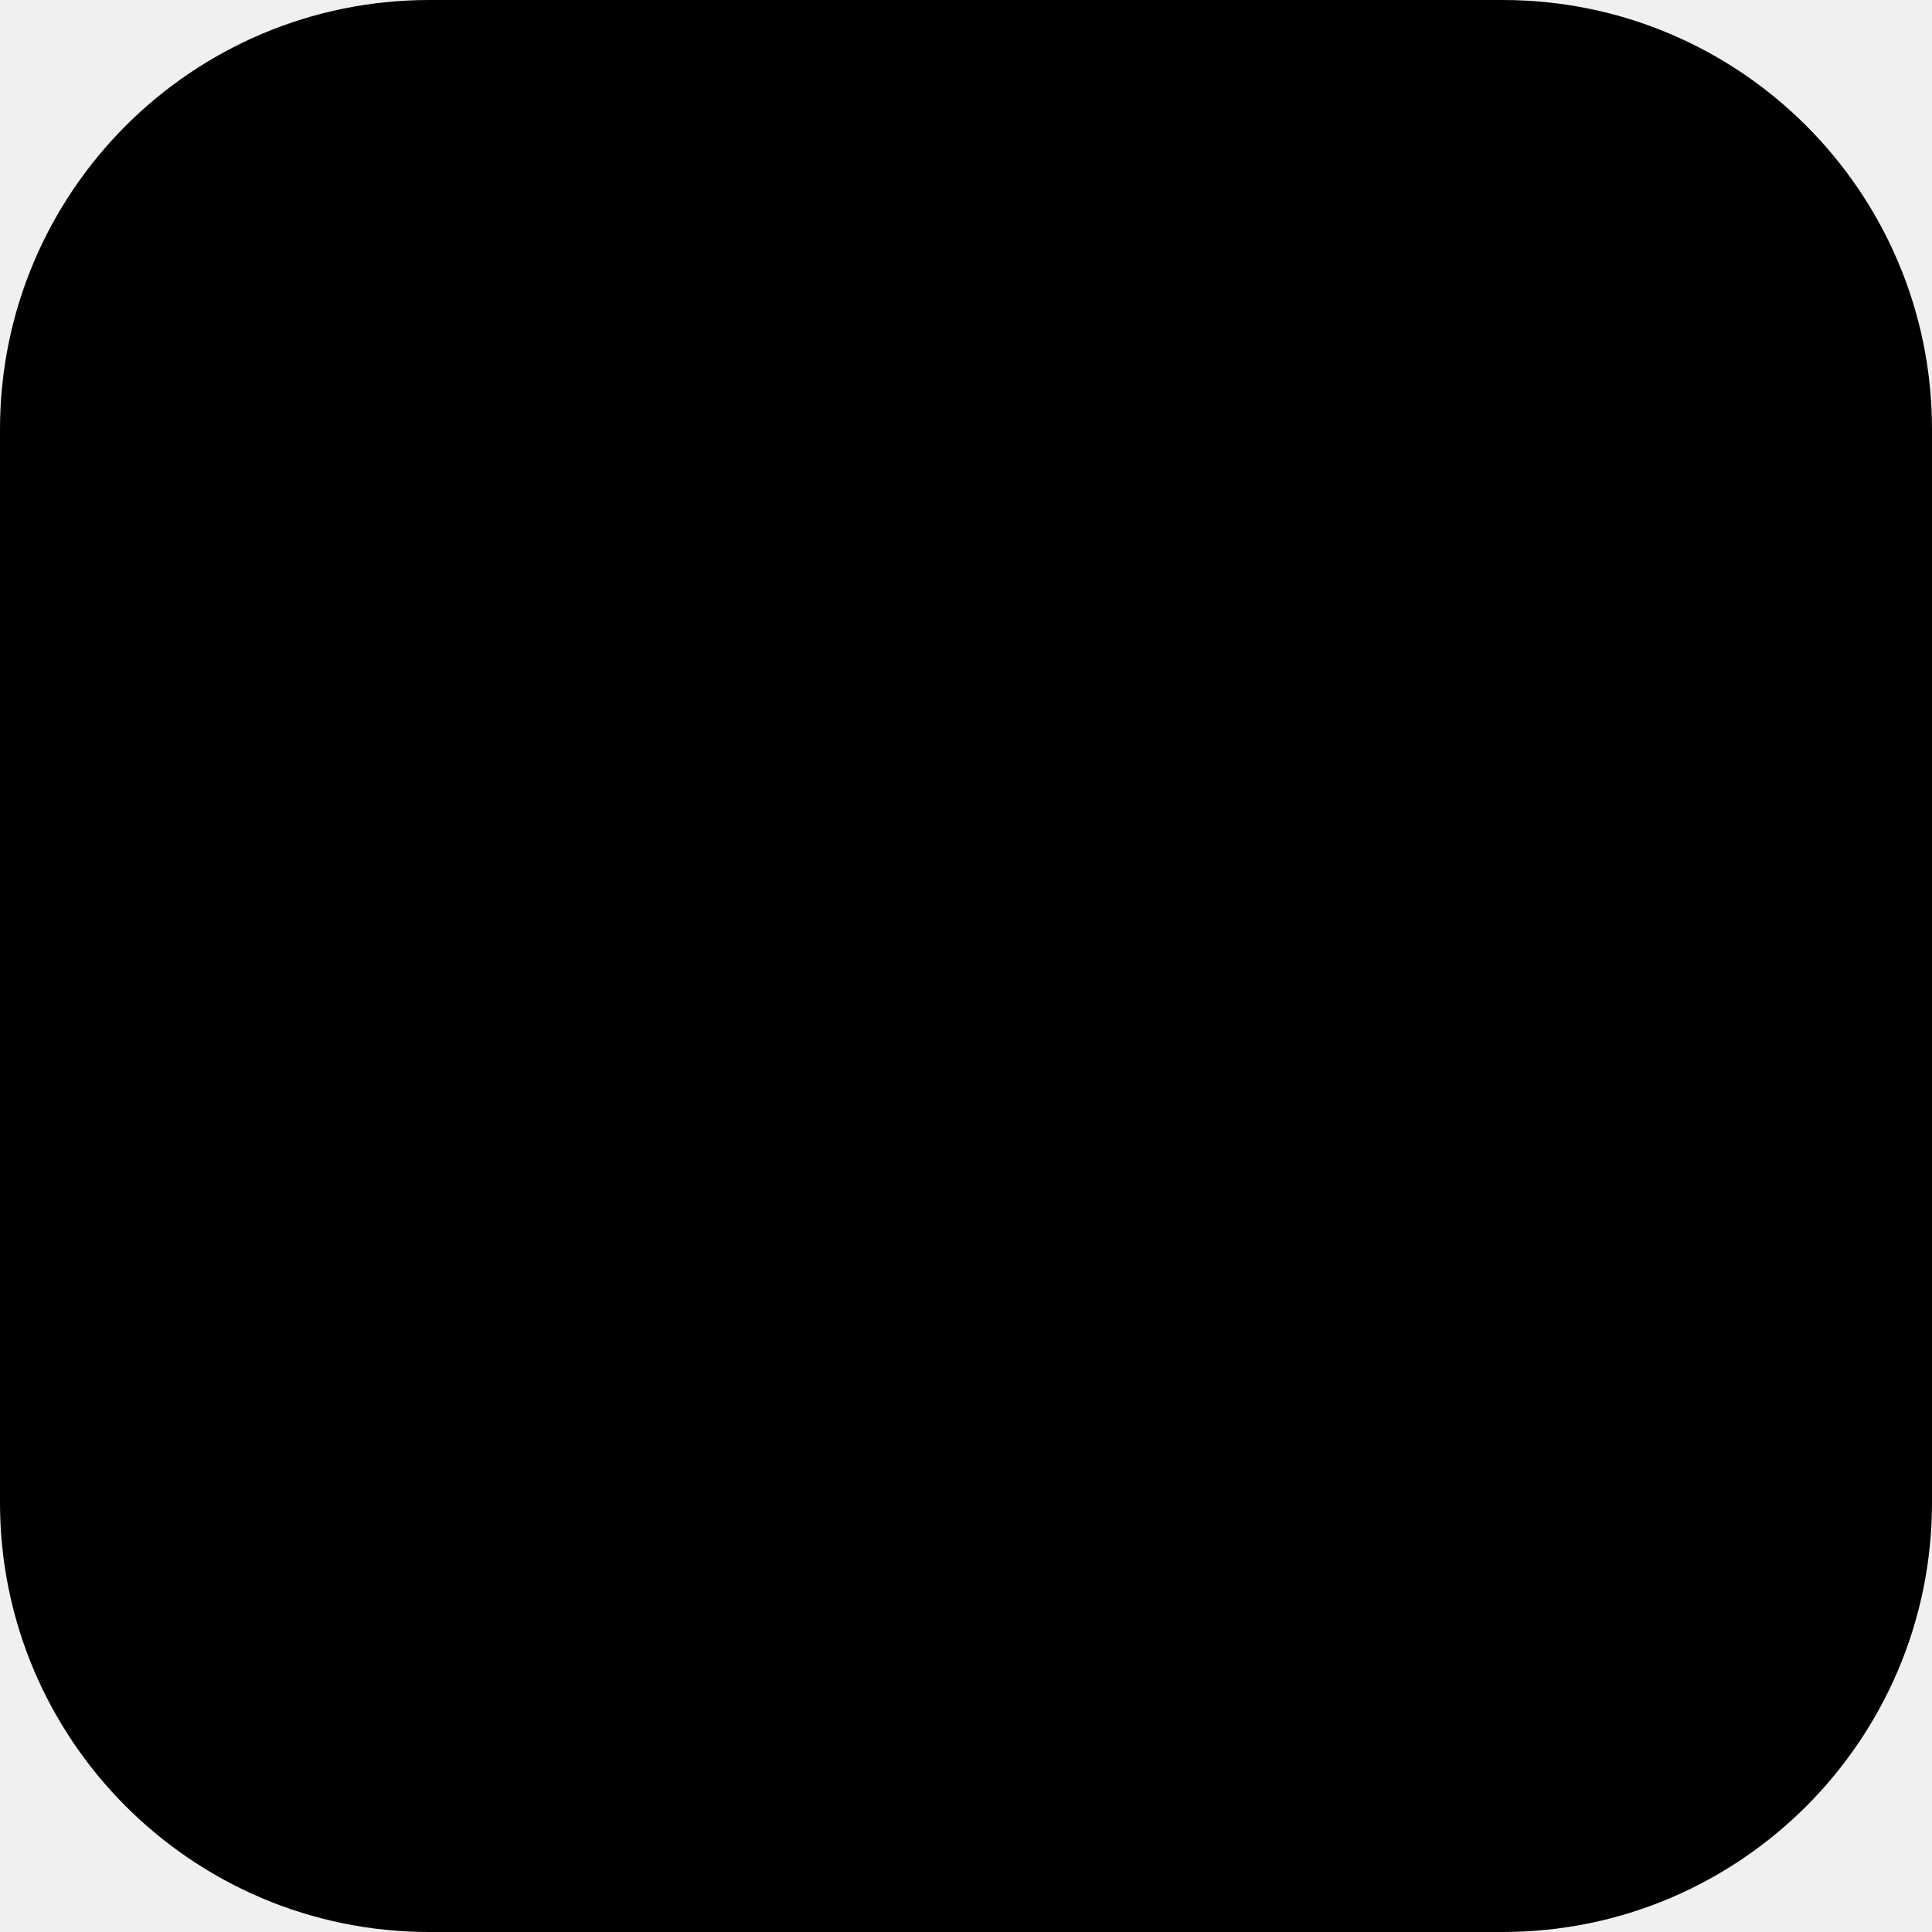
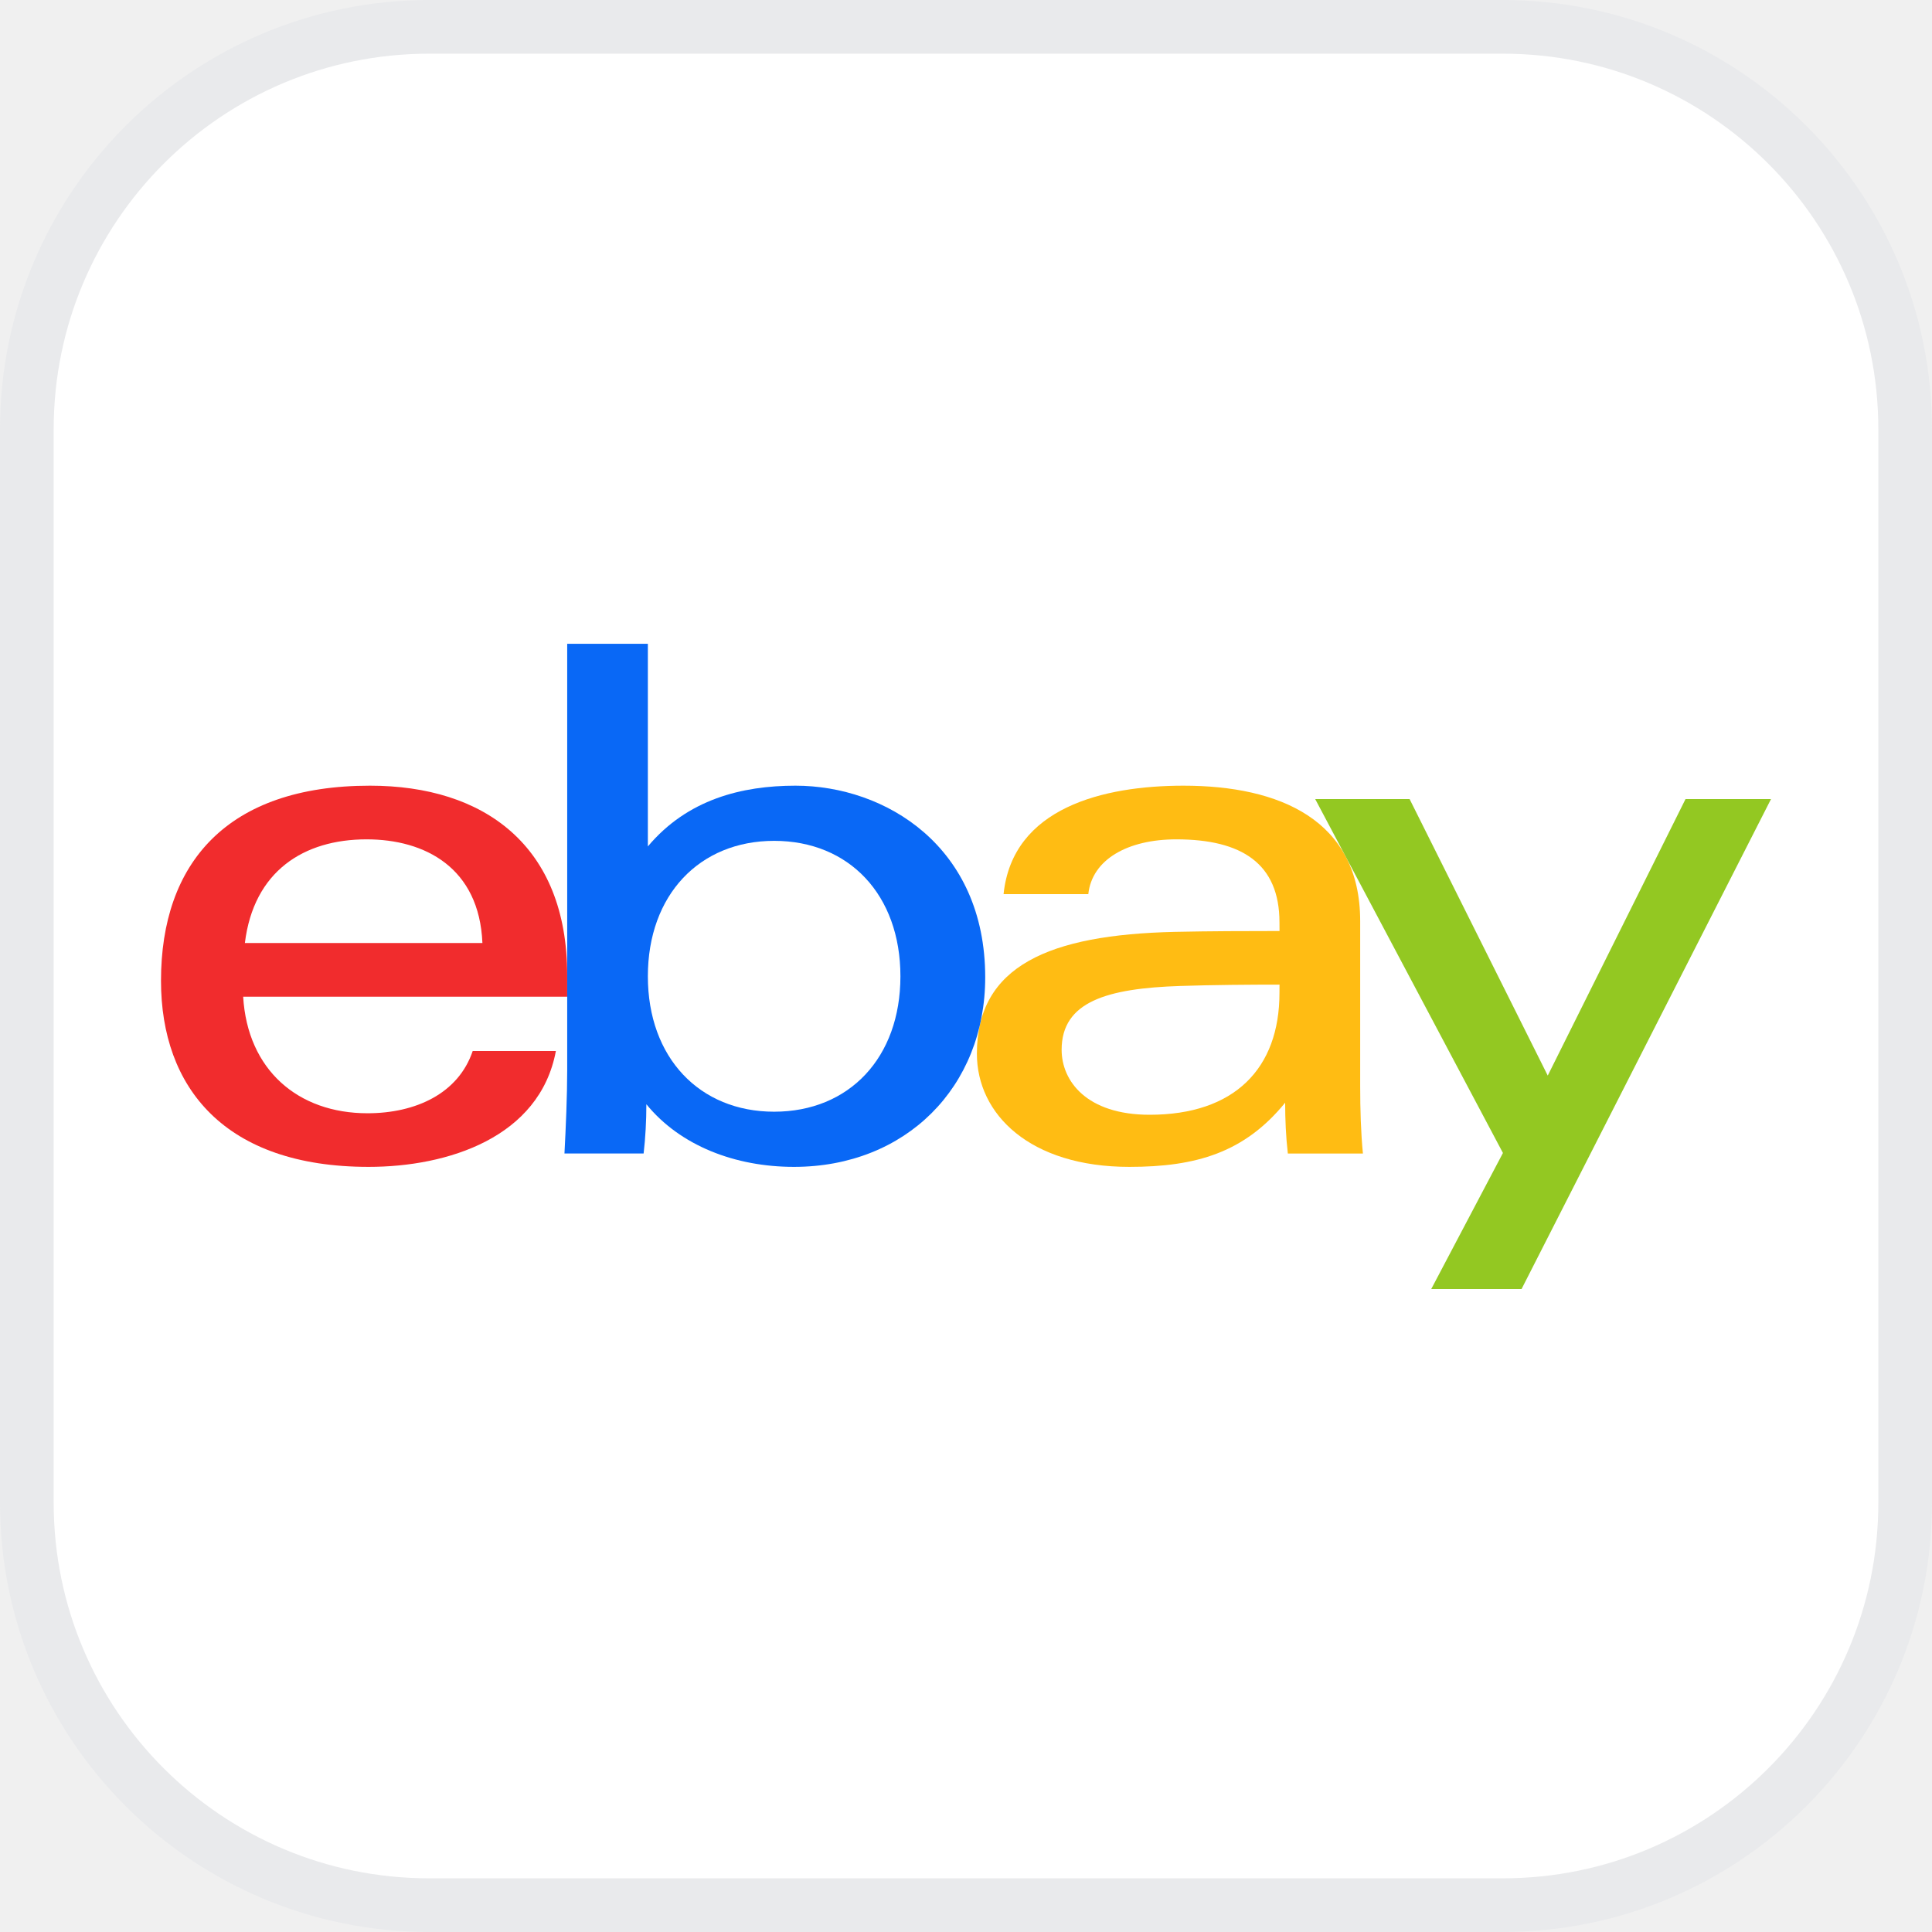
- <svg xmlns="http://www.w3.org/2000/svg" fill="none" viewBox="0 0 36 36">
-   <rect width="35" height="35" x=".5" y=".5" fill="currentColor" rx="7.5" />
-   <rect width="35" height="35" x=".5" y=".5" stroke="currentColor" rx="7.5" />
-   <g fill="currentColor" clip-path="url(#a)">
-     <path d="M21.993 18.372c-1.364.045-2.21.29-2.21 1.189 0 .581.463 1.211 1.64 1.211 1.577 0 2.419-.86 2.419-2.27v-.155c-.553 0-1.235.005-1.85.025m3.352 1.863c0 .438.013.87.05 1.259h-1.398a8 8 0 0 1-.05-.947c-.757.929-1.656 1.196-2.903 1.196-1.85 0-2.841-.978-2.841-2.11 0-1.637 1.347-2.215 3.686-2.269.64-.014 1.359-.017 1.953-.017v-.16c0-1.096-.704-1.547-1.922-1.547-.905 0-1.572.374-1.64 1.021H18.7c.167-1.613 1.862-2.021 3.352-2.021 1.785 0 3.293.635 3.293 2.523zM8.99 17.572c-.06-1.406-1.074-1.932-2.16-1.932-1.169 0-2.103.592-2.267 1.932zm-4.459 1c.081 1.364 1.022 2.172 2.316 2.172.896 0 1.694-.366 1.96-1.16h1.551c-.301 1.612-2.014 2.16-3.489 2.16C4.19 21.743 3 20.266 3 18.274c0-2.191 1.229-3.635 3.894-3.635 2.12 0 3.675 1.11 3.675 3.533v.399z" />
-     <path d="M14.425 20.715c1.397 0 2.353-1.006 2.353-2.523s-.956-2.524-2.353-2.524c-1.39 0-2.353 1.006-2.353 2.524 0 1.517.964 2.523 2.353 2.523m-3.856-8.719h1.503v3.776c.736-.877 1.751-1.132 2.75-1.132 1.675 0 3.536 1.13 3.536 3.57 0 2.044-1.48 3.533-3.564 3.533-1.09 0-2.117-.391-2.75-1.166 0 .31-.017.621-.051.916h-1.475c.025-.477.05-1.071.05-1.552zM33 14.89l-4.648 9.129h-1.683l1.336-2.535-3.498-6.594h1.759l2.574 5.152 2.567-5.152z" />
+ <svg xmlns="http://www.w3.org/2000/svg" width="36" height="36" viewBox="0 0 36 36" fill="none">
+   <rect x="0.5" y="0.5" width="35" height="35" rx="7.5" fill="white" />
+   <rect x="0.5" y="0.5" width="35" height="35" rx="7.5" stroke="#E9EAEC" />
+   <g clip-path="url(#clip0_2631_437)">
+     <path d="M21.992 18.372C20.629 18.417 19.782 18.663 19.782 19.561C19.782 20.142 20.246 20.772 21.422 20.772C23 20.772 23.841 19.913 23.841 18.502L23.842 18.347C23.289 18.347 22.607 18.352 21.992 18.372ZM25.345 20.235C25.345 20.673 25.358 21.105 25.396 21.494H23.997C23.96 21.173 23.947 20.855 23.947 20.547C23.19 21.476 22.291 21.743 21.044 21.743C19.193 21.743 18.203 20.765 18.203 19.634C18.203 17.995 19.55 17.418 21.889 17.364C22.529 17.35 23.248 17.348 23.842 17.348L23.841 17.187C23.841 16.091 23.138 15.64 21.919 15.64C21.015 15.64 20.348 16.014 20.279 16.661H18.7C18.867 15.048 20.562 14.64 22.052 14.64C23.837 14.64 25.345 15.275 25.345 17.163L25.345 20.235Z" fill="#FFBC13" />
+     <path d="M8.989 17.572C8.931 16.166 7.916 15.64 6.831 15.64C5.661 15.64 4.727 16.232 4.563 17.572H8.989ZM4.531 18.572C4.612 19.936 5.553 20.744 6.847 20.744C7.743 20.744 8.541 20.378 8.808 19.584H10.358C10.057 21.196 8.344 21.743 6.869 21.743C4.188 21.743 3 20.267 3 18.275C3 16.084 4.229 14.64 6.894 14.64C9.015 14.64 10.569 15.75 10.569 18.173V18.572H4.531Z" fill="#F12C2D" />
+     <path d="M14.425 20.715C15.822 20.715 16.778 19.709 16.778 18.192C16.778 16.674 15.822 15.668 14.425 15.668C13.036 15.668 12.072 16.674 12.072 18.192C12.072 19.709 13.036 20.715 14.425 20.715ZM10.569 11.996H12.072L12.072 15.772C12.808 14.895 13.823 14.64 14.822 14.64C16.497 14.64 18.358 15.77 18.358 18.211C18.358 20.254 16.878 21.743 14.794 21.743C13.704 21.743 12.677 21.352 12.044 20.576C12.044 20.886 12.027 21.198 11.993 21.493H10.518C10.543 21.016 10.569 20.422 10.569 19.941L10.569 11.996Z" fill="#0968F6" />
+     <path d="M33 14.89L28.352 24.019H26.669L28.005 21.484L24.507 14.89H26.266L28.84 20.042L31.407 14.89H33Z" fill="#93C822" />
  </g>
  <defs>
-     <clipPath id="a">
-       <path fill="currentColor" d="M3 11.996h30V24.02H3z" />
+     <clipPath id="clip0_2631_437">
+       <rect width="30" height="12.023" fill="white" transform="translate(3 11.9962)" />
    </clipPath>
  </defs>
</svg>
